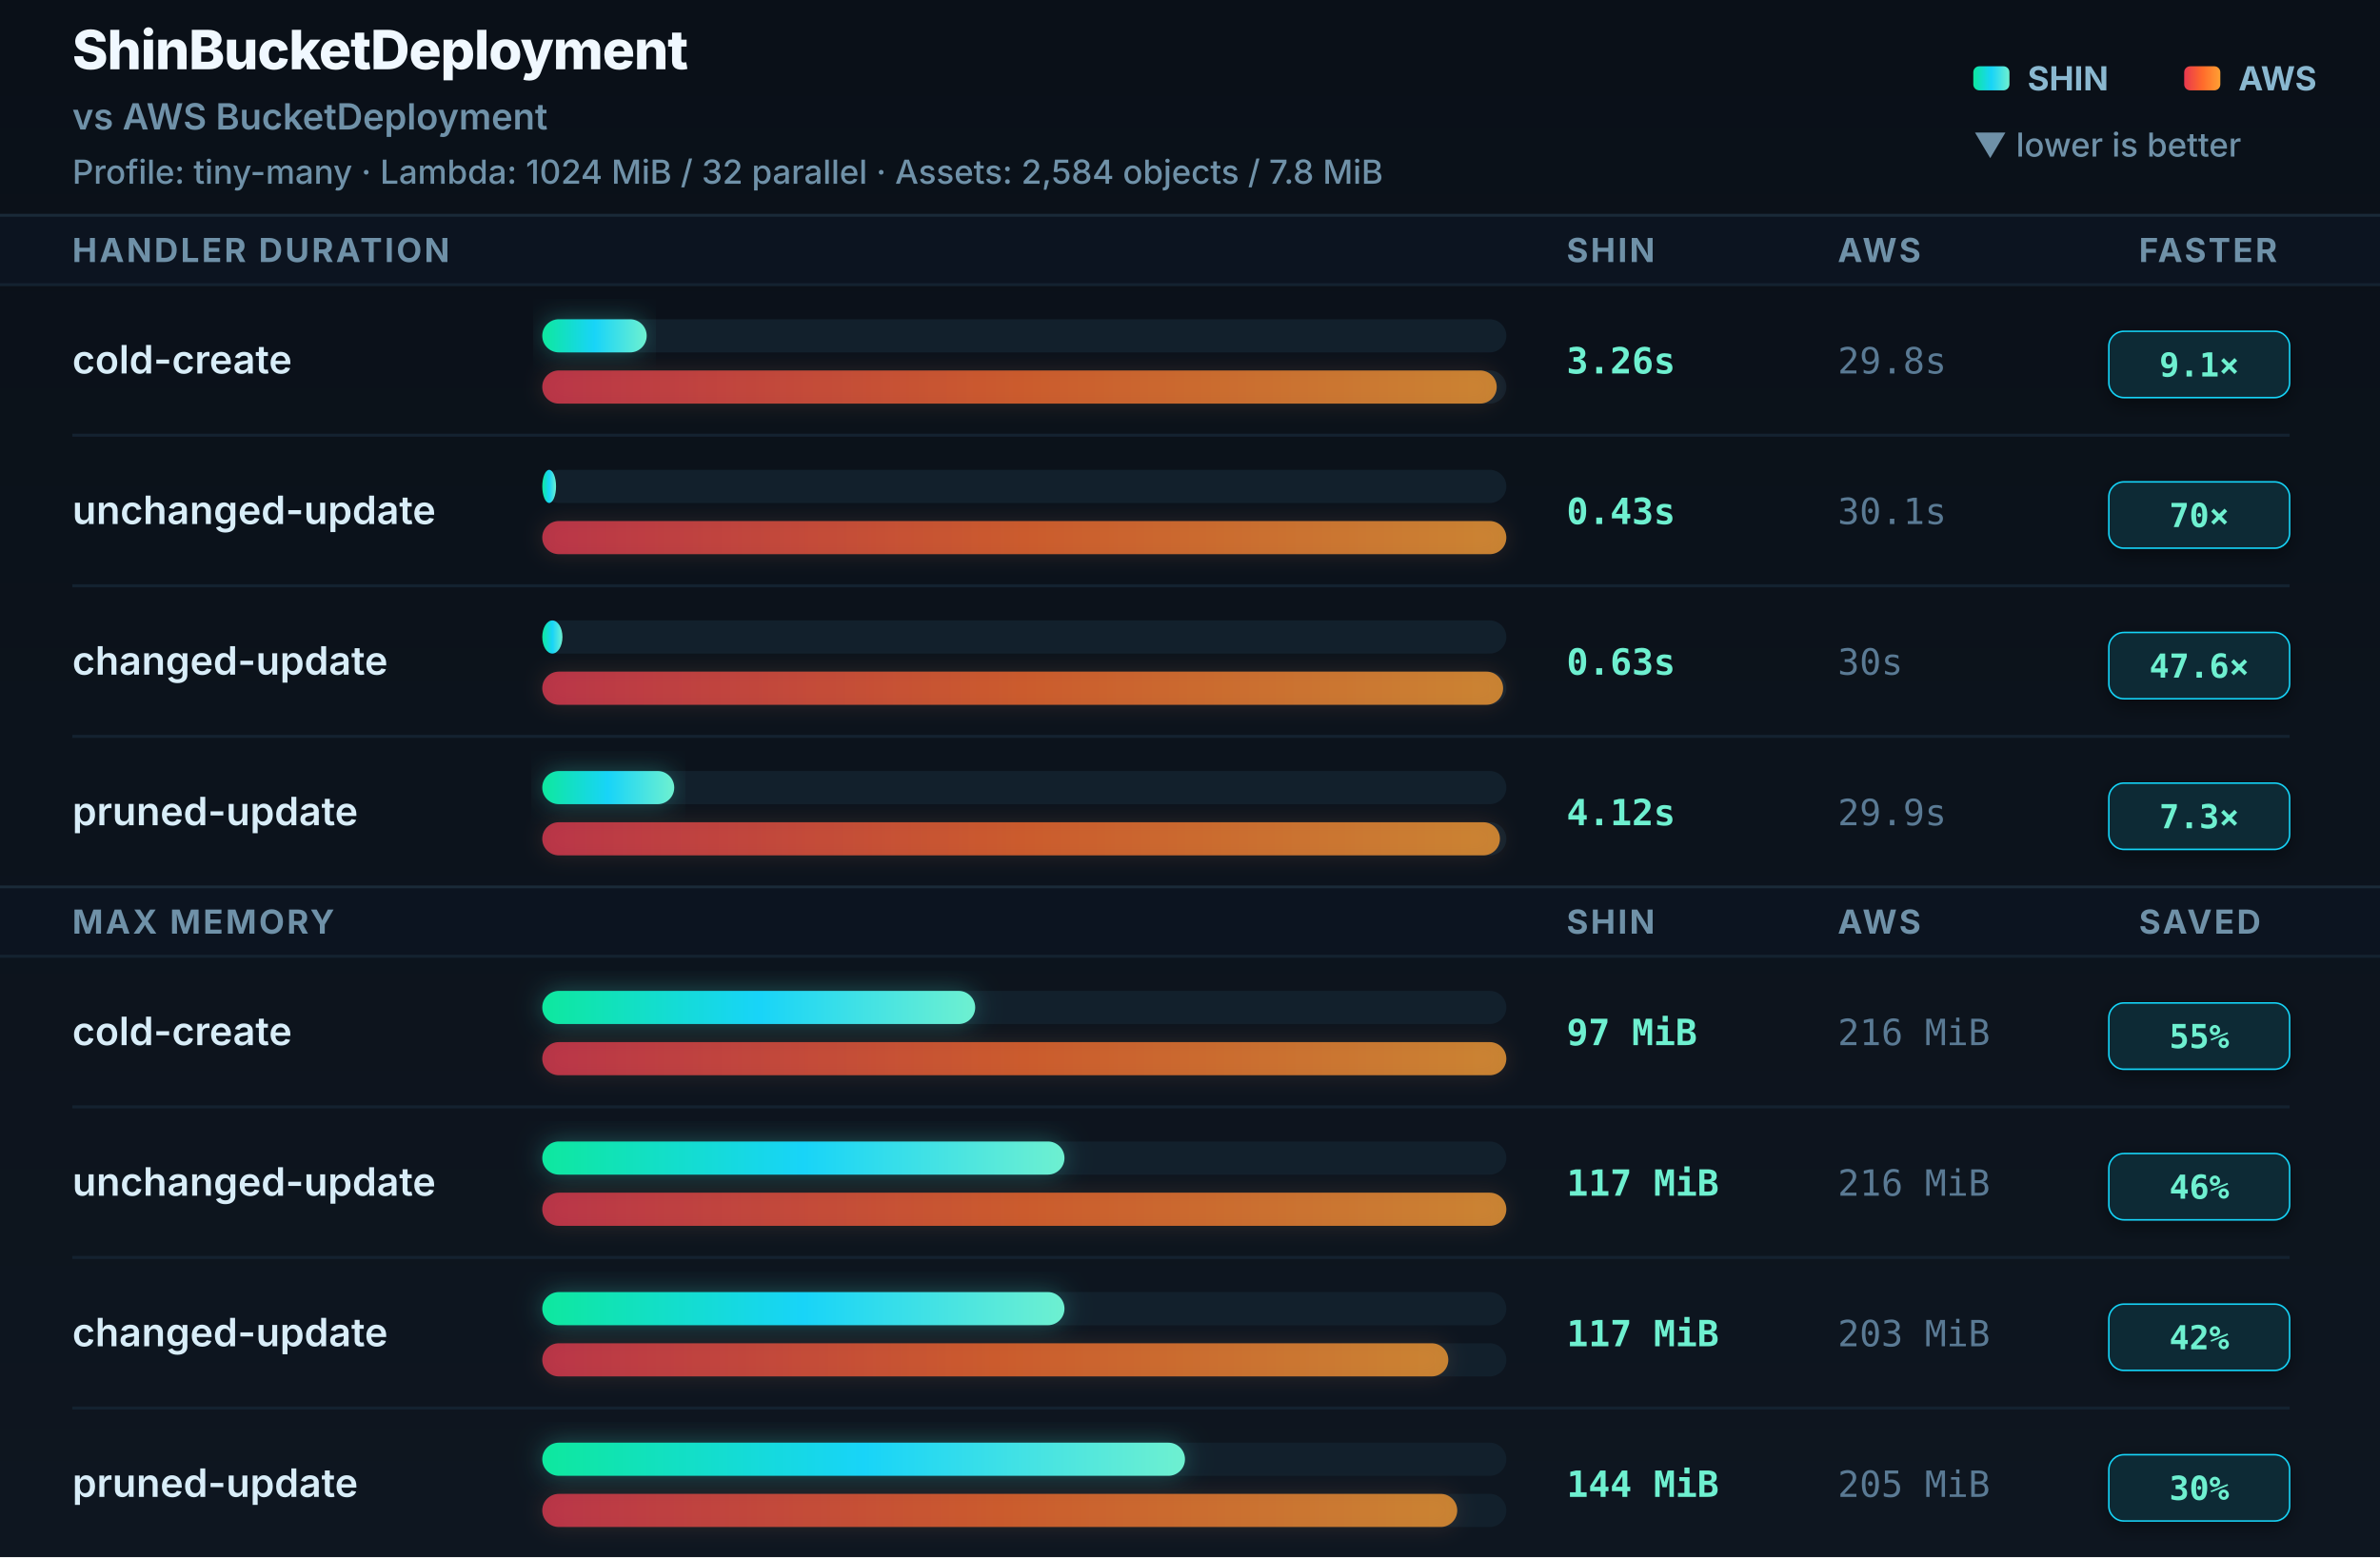
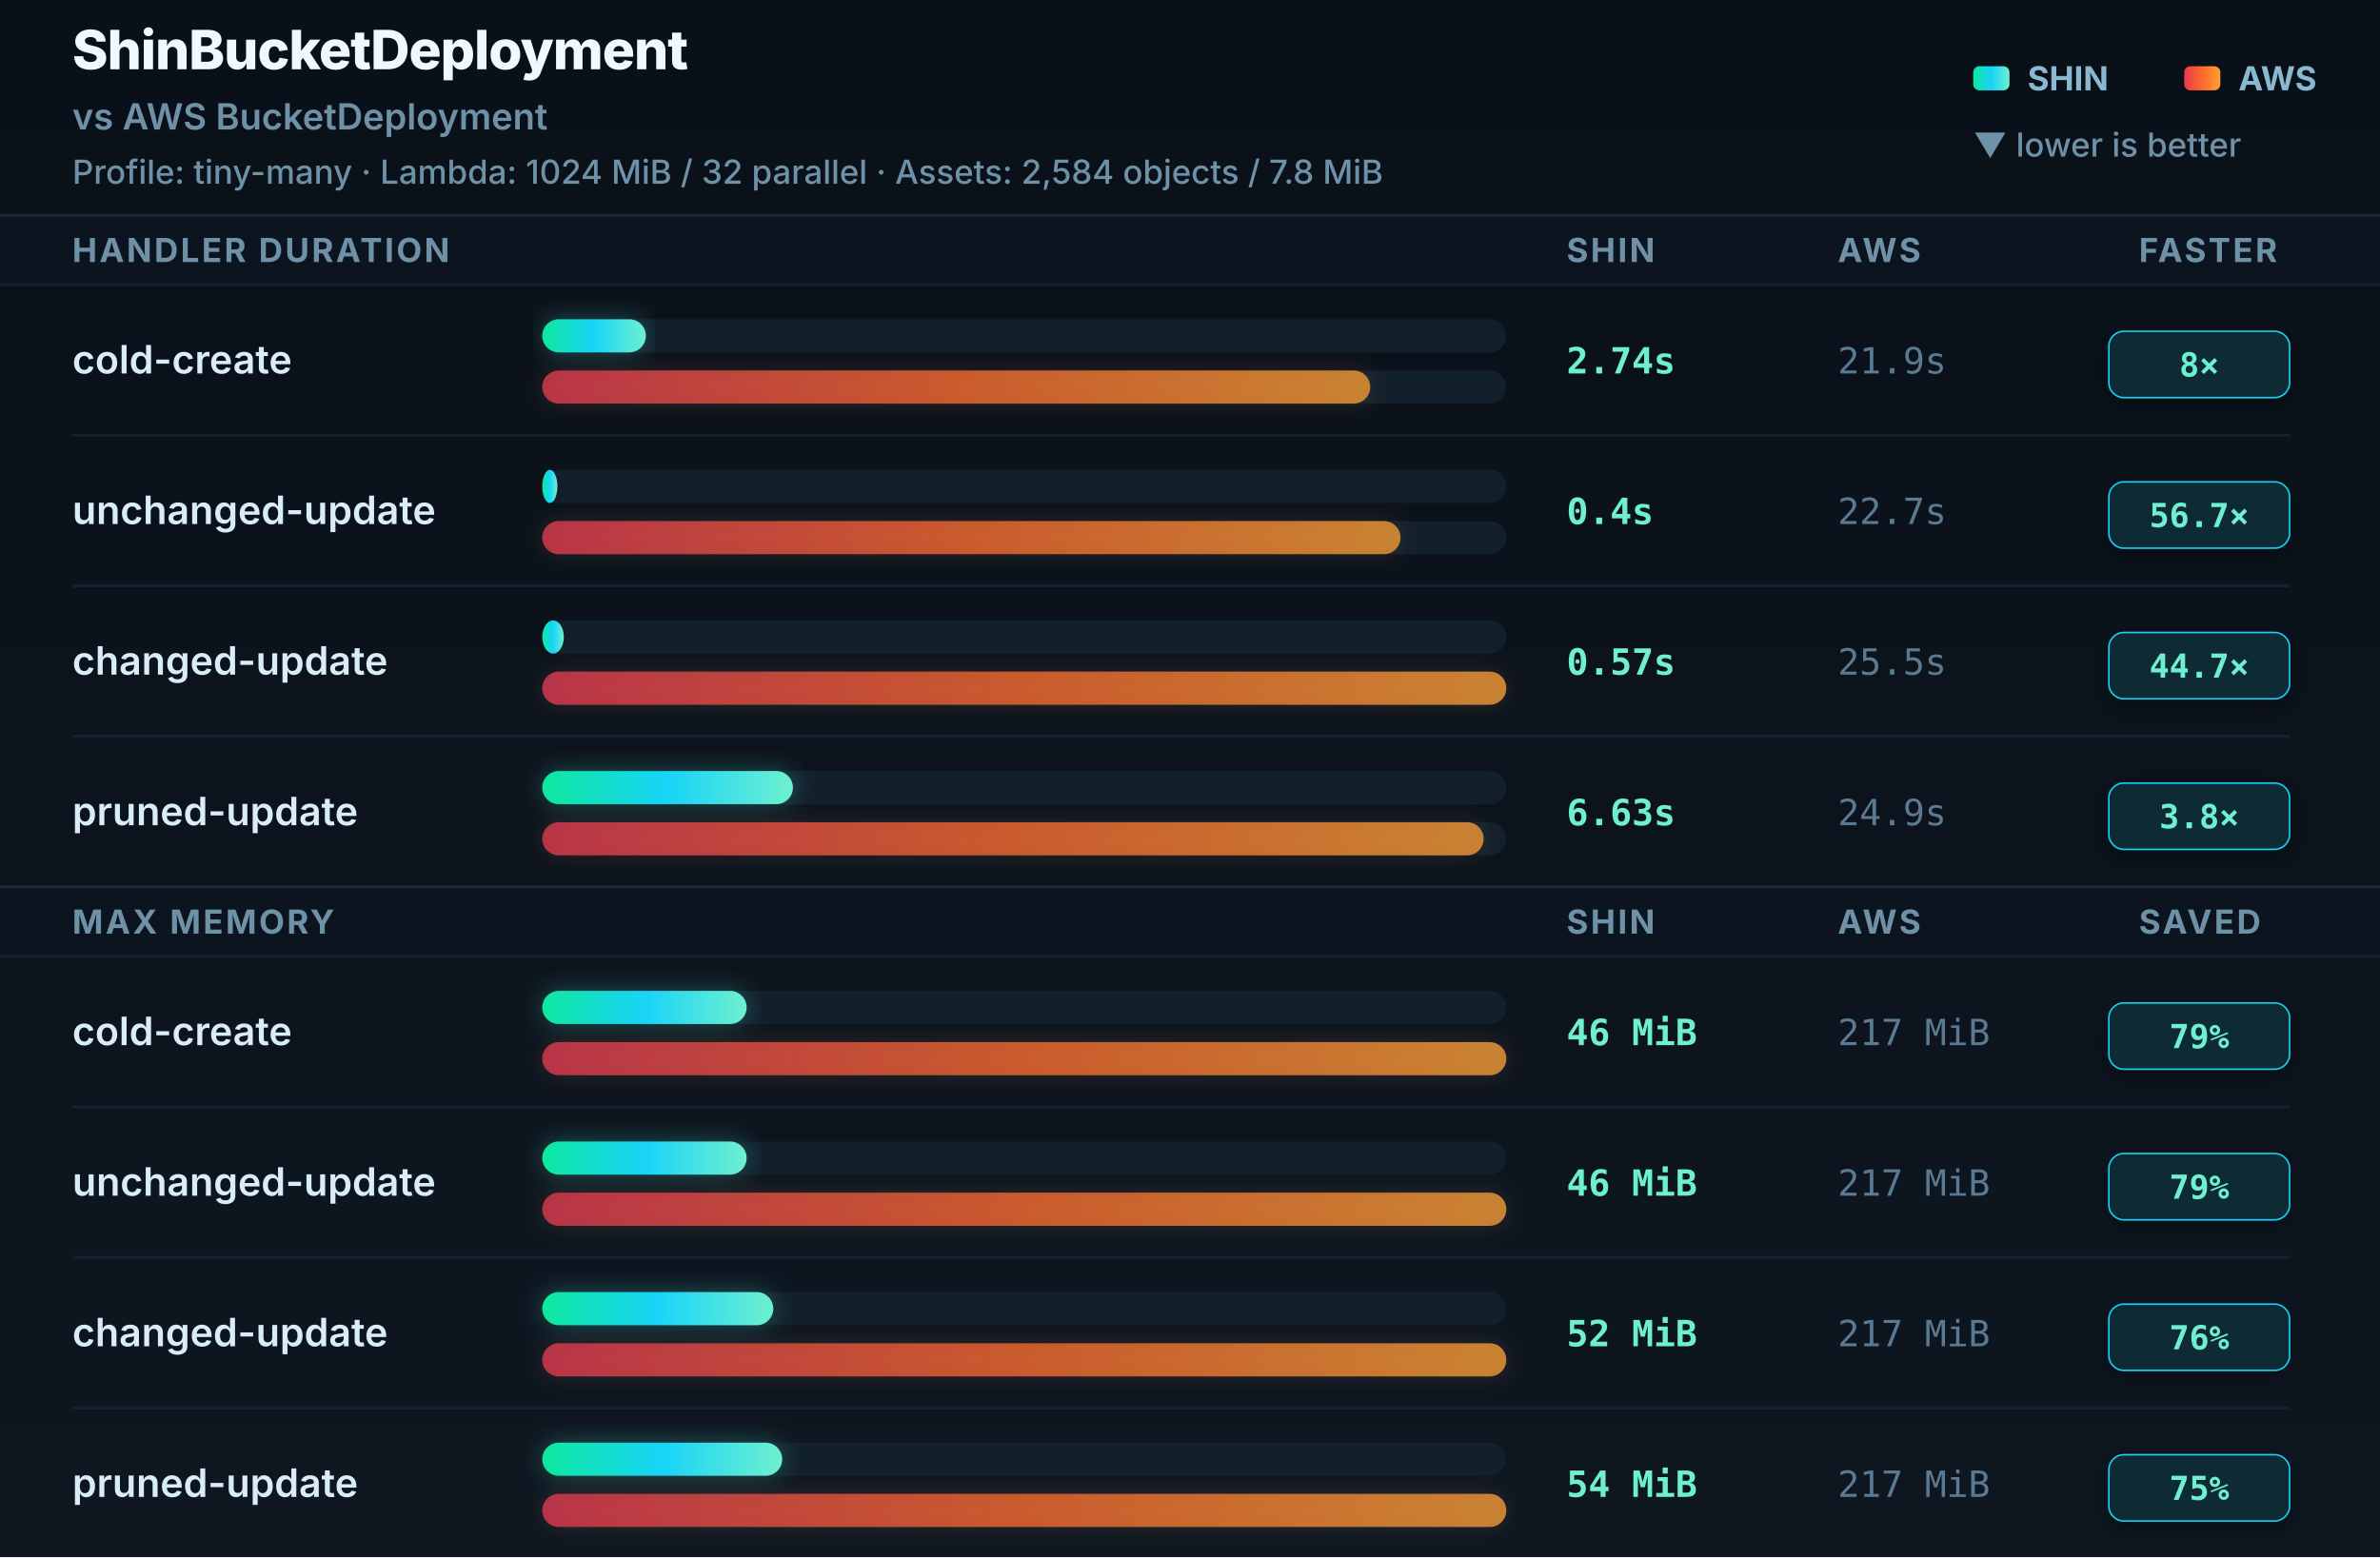
<svg xmlns="http://www.w3.org/2000/svg" width="790" height="517" viewBox="0 0 790 517" role="img" aria-labelledby="title desc">
  <defs>
    <linearGradient id="shin" x1="0" y1="0" x2="1" y2="0">
      <stop offset="0" stop-color="#0ee89e" />
      <stop offset="0.5" stop-color="#18d4f8" />
      <stop offset="1" stop-color="#6ef0d0" />
    </linearGradient>
    <linearGradient id="aws" x1="0" y1="0" x2="1" y2="0">
      <stop offset="0" stop-color="#e8384f" />
      <stop offset="0.5" stop-color="#ff6a2b" />
      <stop offset="1" stop-color="#ffa033" />
    </linearGradient>
    <linearGradient id="bgGrad" x1="0" y1="0" x2="0" y2="1">
      <stop offset="0" stop-color="#0a1018" />
      <stop offset="1" stop-color="#0e1620" />
    </linearGradient>
    <filter id="gS" x="-8%" y="-60%" width="116%" height="220%">
      <feGaussianBlur in="SourceGraphic" stdDeviation="4" />
      <feColorMatrix type="matrix" values="0 0 0 0 0.06 0 0 0 0 0.85 0 0 0 0 0.7 0 0 0 0.6 0" />
    </filter>
    <filter id="gA" x="-8%" y="-60%" width="116%" height="220%">
      <feGaussianBlur in="SourceGraphic" stdDeviation="3.5" />
      <feColorMatrix type="matrix" values="0 0 0 0 0.95 0 0 0 0 0.35 0 0 0 0 0.15 0 0 0 0.4 0" />
    </filter>
    <filter id="badgeShadow" x="-20%" y="-30%" width="140%" height="160%">
      <feDropShadow dx="0" dy="2" stdDeviation="3" flood-color="#000" flood-opacity="0.4" />
    </filter>
  </defs>
  <rect width="790" height="517" fill="url(#bgGrad)" />
  <text x="24" y="23" font-family="Inter, -apple-system, sans-serif" font-size="18" font-weight="800" fill="#f0f8ff" letter-spacing="-0.3">ShinBucketDeployment</text>
  <text x="24" y="43" font-family="Inter, -apple-system, sans-serif" font-size="12" font-weight="600" fill="#6f91a8">vs AWS BucketDeployment</text>
  <text x="24" y="61" font-family="Inter, -apple-system, sans-serif" font-size="11" font-weight="500" fill="#6f91a8">Profile: tiny-many · Lambda: 1024 MiB / 32 parallel · Assets: 2,584 objects / 7.8 MiB</text>
  <rect x="655" y="22" width="12" height="8" rx="2" fill="url(#shin)" />
  <text x="673" y="30" font-family="Inter, -apple-system, sans-serif" font-size="11" font-weight="700" fill="#8ab8d0">SHIN</text>
  <rect x="725" y="22" width="12" height="8" rx="2" fill="url(#aws)" />
  <text x="743" y="30" font-family="Inter, -apple-system, sans-serif" font-size="11" font-weight="700" fill="#8ab8d0">AWS</text>
  <text x="655" y="52" font-family="Inter, -apple-system, sans-serif" font-size="11" font-weight="500" fill="#6f91a8">▼ lower is better</text>
  <rect x="0" y="71" width="790" height="1" fill="#1a2a38" />
  <rect y="72" width="790" height="22" fill="#0c1420" />
  <text x="24" y="87" font-family="Inter, -apple-system, sans-serif" font-size="11" font-weight="700" fill="#6f91a8" letter-spacing="0.8">HANDLER DURATION</text>
  <text x="520" y="87" font-family="Inter, -apple-system, sans-serif" font-size="11" font-weight="700" fill="#6f91a8" letter-spacing="0.8">SHIN</text>
  <text x="610" y="87" font-family="Inter, -apple-system, sans-serif" font-size="11" font-weight="700" fill="#6f91a8" letter-spacing="0.8">AWS</text>
  <text x="710" y="87" font-family="Inter, -apple-system, sans-serif" font-size="11" font-weight="700" fill="#6f91a8" letter-spacing="0.8">FASTER</text>
  <rect x="0" y="94" width="790" height="1" fill="#142230" />
  <text x="24" y="124" font-family="Inter, -apple-system, sans-serif" font-size="13" font-weight="600" fill="#d8edf8">cold-create</text>
  <rect x="180" y="106" width="320" height="11" rx="5.5" fill="#12202c" />
-   <rect x="180" y="106" width="34.658" height="11" rx="5.5" fill="url(#shin)" filter="url(#gS)" opacity="0.5" />
-   <rect x="180" y="106" width="34.658" height="11" rx="5.5" fill="url(#shin)" />
+   <rect x="180" y="106" width="34.384" height="11" rx="5.5" fill="url(#shin)" filter="url(#gS)" opacity="0.5" />
+   <rect x="180" y="106" width="34.384" height="11" rx="5.5" fill="url(#shin)" />
  <rect x="180" y="123" width="320" height="11" rx="5.5" fill="#12202c" />
-   <rect x="180" y="123" width="316.811" height="11" rx="5.5" fill="url(#aws)" filter="url(#gA)" opacity="0.35" />
-   <rect x="180" y="123" width="316.811" height="11" rx="5.5" fill="url(#aws)" opacity="0.75" />
-   <text x="520" y="124" font-family="JetBrains Mono, monospace" font-size="12" font-weight="700" fill="#6ef0d0">3.26s</text>
-   <text x="610" y="124" font-family="JetBrains Mono, monospace" font-size="12" font-weight="400" fill="#5a7a94">29.8s</text>
+   <rect x="180" y="123" width="274.824" height="11" rx="5.5" fill="url(#aws)" filter="url(#gA)" opacity="0.35" />
+   <rect x="180" y="123" width="274.824" height="11" rx="5.5" fill="url(#aws)" opacity="0.75" />
+   <text x="520" y="124" font-family="JetBrains Mono, monospace" font-size="12" font-weight="700" fill="#6ef0d0">2.74s</text>
+   <text x="610" y="124" font-family="JetBrains Mono, monospace" font-size="12" font-weight="400" fill="#5a7a94">21.9s</text>
  <rect x="700" y="110" width="60" height="22" rx="5" fill="#082b35" stroke="#18d4f8" stroke-width="0.5" filter="url(#badgeShadow)" />
-   <text x="730" y="125" text-anchor="middle" font-family="JetBrains Mono, monospace" font-size="11" font-weight="800" fill="#6ef0d0">9.1×</text>
+   <text x="730" y="125" text-anchor="middle" font-family="JetBrains Mono, monospace" font-size="11" font-weight="800" fill="#6ef0d0">8×</text>
  <rect x="24" y="144" width="736" height="1" fill="#142230" />
  <text x="24" y="174" font-family="Inter, -apple-system, sans-serif" font-size="13" font-weight="600" fill="#d8edf8">unchanged-update</text>
  <rect x="180" y="156" width="320" height="11" rx="5.5" fill="#12202c" />
-   <rect x="180" y="156" width="4.571" height="11" rx="5.5" fill="url(#shin)" />
+   <rect x="180" y="156" width="5.02" height="11" rx="5.5" fill="url(#shin)" />
  <rect x="180" y="173" width="320" height="11" rx="5.5" fill="#12202c" />
-   <rect x="180" y="173" width="320" height="11" rx="5.5" fill="url(#aws)" filter="url(#gA)" opacity="0.35" />
-   <rect x="180" y="173" width="320" height="11" rx="5.5" fill="url(#aws)" opacity="0.75" />
-   <text x="520" y="174" font-family="JetBrains Mono, monospace" font-size="12" font-weight="700" fill="#6ef0d0">0.43s</text>
-   <text x="610" y="174" font-family="JetBrains Mono, monospace" font-size="12" font-weight="400" fill="#5a7a94">30.1s</text>
+   <rect x="180" y="173" width="284.863" height="11" rx="5.5" fill="url(#aws)" filter="url(#gA)" opacity="0.35" />
+   <rect x="180" y="173" width="284.863" height="11" rx="5.5" fill="url(#aws)" opacity="0.75" />
+   <text x="520" y="174" font-family="JetBrains Mono, monospace" font-size="12" font-weight="700" fill="#6ef0d0">0.4s</text>
+   <text x="610" y="174" font-family="JetBrains Mono, monospace" font-size="12" font-weight="400" fill="#5a7a94">22.7s</text>
  <rect x="700" y="160" width="60" height="22" rx="5" fill="#082b35" stroke="#18d4f8" stroke-width="0.5" filter="url(#badgeShadow)" />
-   <text x="730" y="175" text-anchor="middle" font-family="JetBrains Mono, monospace" font-size="11" font-weight="800" fill="#6ef0d0">70×</text>
+   <text x="730" y="175" text-anchor="middle" font-family="JetBrains Mono, monospace" font-size="11" font-weight="800" fill="#6ef0d0">56.7×</text>
  <rect x="24" y="194" width="736" height="1" fill="#142230" />
  <text x="24" y="224" font-family="Inter, -apple-system, sans-serif" font-size="13" font-weight="600" fill="#d8edf8">changed-update</text>
  <rect x="180" y="206" width="320" height="11" rx="5.5" fill="#12202c" />
-   <rect x="180" y="206" width="6.698" height="11" rx="5.5" fill="url(#shin)" />
+   <rect x="180" y="206" width="7.153" height="11" rx="5.5" fill="url(#shin)" />
  <rect x="180" y="223" width="320" height="11" rx="5.5" fill="#12202c" />
-   <rect x="180" y="223" width="318.937" height="11" rx="5.5" fill="url(#aws)" filter="url(#gA)" opacity="0.35" />
-   <rect x="180" y="223" width="318.937" height="11" rx="5.5" fill="url(#aws)" opacity="0.75" />
-   <text x="520" y="224" font-family="JetBrains Mono, monospace" font-size="12" font-weight="700" fill="#6ef0d0">0.63s</text>
-   <text x="610" y="224" font-family="JetBrains Mono, monospace" font-size="12" font-weight="400" fill="#5a7a94">30s</text>
+   <rect x="180" y="223" width="320" height="11" rx="5.5" fill="url(#aws)" filter="url(#gA)" opacity="0.35" />
+   <rect x="180" y="223" width="320" height="11" rx="5.5" fill="url(#aws)" opacity="0.75" />
+   <text x="520" y="224" font-family="JetBrains Mono, monospace" font-size="12" font-weight="700" fill="#6ef0d0">0.57s</text>
+   <text x="610" y="224" font-family="JetBrains Mono, monospace" font-size="12" font-weight="400" fill="#5a7a94">25.5s</text>
  <rect x="700" y="210" width="60" height="22" rx="5" fill="#082b35" stroke="#18d4f8" stroke-width="0.5" filter="url(#badgeShadow)" />
-   <text x="730" y="225" text-anchor="middle" font-family="JetBrains Mono, monospace" font-size="11" font-weight="800" fill="#6ef0d0">47.6×</text>
+   <text x="730" y="225" text-anchor="middle" font-family="JetBrains Mono, monospace" font-size="11" font-weight="800" fill="#6ef0d0">44.7×</text>
  <rect x="24" y="244" width="736" height="1" fill="#142230" />
  <text x="24" y="274" font-family="Inter, -apple-system, sans-serif" font-size="13" font-weight="600" fill="#d8edf8">pruned-update</text>
  <rect x="180" y="256" width="320" height="11" rx="5.5" fill="#12202c" />
-   <rect x="180" y="256" width="43.801" height="11" rx="5.5" fill="url(#shin)" filter="url(#gS)" opacity="0.5" />
-   <rect x="180" y="256" width="43.801" height="11" rx="5.5" fill="url(#shin)" />
+   <rect x="180" y="256" width="83.2" height="11" rx="5.5" fill="url(#shin)" filter="url(#gS)" opacity="0.5" />
+   <rect x="180" y="256" width="83.2" height="11" rx="5.5" fill="url(#shin)" />
  <rect x="180" y="273" width="320" height="11" rx="5.5" fill="#12202c" />
-   <rect x="180" y="273" width="317.874" height="11" rx="5.5" fill="url(#aws)" filter="url(#gA)" opacity="0.35" />
-   <rect x="180" y="273" width="317.874" height="11" rx="5.5" fill="url(#aws)" opacity="0.75" />
-   <text x="520" y="274" font-family="JetBrains Mono, monospace" font-size="12" font-weight="700" fill="#6ef0d0">4.12s</text>
-   <text x="610" y="274" font-family="JetBrains Mono, monospace" font-size="12" font-weight="400" fill="#5a7a94">29.9s</text>
+   <rect x="180" y="273" width="312.471" height="11" rx="5.5" fill="url(#aws)" filter="url(#gA)" opacity="0.35" />
+   <rect x="180" y="273" width="312.471" height="11" rx="5.5" fill="url(#aws)" opacity="0.75" />
+   <text x="520" y="274" font-family="JetBrains Mono, monospace" font-size="12" font-weight="700" fill="#6ef0d0">6.63s</text>
+   <text x="610" y="274" font-family="JetBrains Mono, monospace" font-size="12" font-weight="400" fill="#5a7a94">24.9s</text>
  <rect x="700" y="260" width="60" height="22" rx="5" fill="#082b35" stroke="#18d4f8" stroke-width="0.5" filter="url(#badgeShadow)" />
-   <text x="730" y="275" text-anchor="middle" font-family="JetBrains Mono, monospace" font-size="11" font-weight="800" fill="#6ef0d0">7.3×</text>
+   <text x="730" y="275" text-anchor="middle" font-family="JetBrains Mono, monospace" font-size="11" font-weight="800" fill="#6ef0d0">3.8×</text>
  <rect x="0" y="294" width="790" height="1" fill="#1a2a38" />
  <rect y="295" width="790" height="22" fill="#0c1420" />
  <text x="24" y="310" font-family="Inter, -apple-system, sans-serif" font-size="11" font-weight="700" fill="#6f91a8" letter-spacing="0.8">MAX MEMORY</text>
  <text x="520" y="310" font-family="Inter, -apple-system, sans-serif" font-size="11" font-weight="700" fill="#6f91a8" letter-spacing="0.8">SHIN</text>
  <text x="610" y="310" font-family="Inter, -apple-system, sans-serif" font-size="11" font-weight="700" fill="#6f91a8" letter-spacing="0.8">AWS</text>
  <text x="710" y="310" font-family="Inter, -apple-system, sans-serif" font-size="11" font-weight="700" fill="#6f91a8" letter-spacing="0.8">SAVED</text>
  <rect x="0" y="317" width="790" height="1" fill="#142230" />
  <text x="24" y="347" font-family="Inter, -apple-system, sans-serif" font-size="13" font-weight="600" fill="#d8edf8">cold-create</text>
  <rect x="180" y="329" width="320" height="11" rx="5.5" fill="#12202c" />
-   <rect x="180" y="329" width="143.704" height="11" rx="5.5" fill="url(#shin)" filter="url(#gS)" opacity="0.5" />
-   <rect x="180" y="329" width="143.704" height="11" rx="5.5" fill="url(#shin)" />
+   <rect x="180" y="329" width="67.834" height="11" rx="5.5" fill="url(#shin)" filter="url(#gS)" opacity="0.5" />
+   <rect x="180" y="329" width="67.834" height="11" rx="5.5" fill="url(#shin)" />
  <rect x="180" y="346" width="320" height="11" rx="5.5" fill="#12202c" />
  <rect x="180" y="346" width="320" height="11" rx="5.5" fill="url(#aws)" filter="url(#gA)" opacity="0.35" />
  <rect x="180" y="346" width="320" height="11" rx="5.5" fill="url(#aws)" opacity="0.75" />
-   <text x="520" y="347" font-family="JetBrains Mono, monospace" font-size="12" font-weight="700" fill="#6ef0d0">97 MiB</text>
-   <text x="610" y="347" font-family="JetBrains Mono, monospace" font-size="12" font-weight="400" fill="#5a7a94">216 MiB</text>
+   <text x="520" y="347" font-family="JetBrains Mono, monospace" font-size="12" font-weight="700" fill="#6ef0d0">46 MiB</text>
+   <text x="610" y="347" font-family="JetBrains Mono, monospace" font-size="12" font-weight="400" fill="#5a7a94">217 MiB</text>
  <rect x="700" y="333" width="60" height="22" rx="5" fill="#082b35" stroke="#18d4f8" stroke-width="0.5" filter="url(#badgeShadow)" />
-   <text x="730" y="348" text-anchor="middle" font-family="JetBrains Mono, monospace" font-size="11" font-weight="800" fill="#6ef0d0">55%</text>
+   <text x="730" y="348" text-anchor="middle" font-family="JetBrains Mono, monospace" font-size="11" font-weight="800" fill="#6ef0d0">79%</text>
  <rect x="24" y="367" width="736" height="1" fill="#142230" />
  <text x="24" y="397" font-family="Inter, -apple-system, sans-serif" font-size="13" font-weight="600" fill="#d8edf8">unchanged-update</text>
  <rect x="180" y="379" width="320" height="11" rx="5.5" fill="#12202c" />
-   <rect x="180" y="379" width="173.333" height="11" rx="5.5" fill="url(#shin)" filter="url(#gS)" opacity="0.5" />
-   <rect x="180" y="379" width="173.333" height="11" rx="5.5" fill="url(#shin)" />
+   <rect x="180" y="379" width="67.834" height="11" rx="5.5" fill="url(#shin)" filter="url(#gS)" opacity="0.5" />
+   <rect x="180" y="379" width="67.834" height="11" rx="5.5" fill="url(#shin)" />
  <rect x="180" y="396" width="320" height="11" rx="5.5" fill="#12202c" />
  <rect x="180" y="396" width="320" height="11" rx="5.5" fill="url(#aws)" filter="url(#gA)" opacity="0.35" />
  <rect x="180" y="396" width="320" height="11" rx="5.5" fill="url(#aws)" opacity="0.75" />
-   <text x="520" y="397" font-family="JetBrains Mono, monospace" font-size="12" font-weight="700" fill="#6ef0d0">117 MiB</text>
-   <text x="610" y="397" font-family="JetBrains Mono, monospace" font-size="12" font-weight="400" fill="#5a7a94">216 MiB</text>
+   <text x="520" y="397" font-family="JetBrains Mono, monospace" font-size="12" font-weight="700" fill="#6ef0d0">46 MiB</text>
+   <text x="610" y="397" font-family="JetBrains Mono, monospace" font-size="12" font-weight="400" fill="#5a7a94">217 MiB</text>
  <rect x="700" y="383" width="60" height="22" rx="5" fill="#082b35" stroke="#18d4f8" stroke-width="0.5" filter="url(#badgeShadow)" />
-   <text x="730" y="398" text-anchor="middle" font-family="JetBrains Mono, monospace" font-size="11" font-weight="800" fill="#6ef0d0">46%</text>
+   <text x="730" y="398" text-anchor="middle" font-family="JetBrains Mono, monospace" font-size="11" font-weight="800" fill="#6ef0d0">79%</text>
  <rect x="24" y="417" width="736" height="1" fill="#142230" />
  <text x="24" y="447" font-family="Inter, -apple-system, sans-serif" font-size="13" font-weight="600" fill="#d8edf8">changed-update</text>
  <rect x="180" y="429" width="320" height="11" rx="5.5" fill="#12202c" />
-   <rect x="180" y="429" width="173.333" height="11" rx="5.5" fill="url(#shin)" filter="url(#gS)" opacity="0.5" />
-   <rect x="180" y="429" width="173.333" height="11" rx="5.5" fill="url(#shin)" />
+   <rect x="180" y="429" width="76.682" height="11" rx="5.5" fill="url(#shin)" filter="url(#gS)" opacity="0.5" />
+   <rect x="180" y="429" width="76.682" height="11" rx="5.5" fill="url(#shin)" />
  <rect x="180" y="446" width="320" height="11" rx="5.5" fill="#12202c" />
-   <rect x="180" y="446" width="300.741" height="11" rx="5.5" fill="url(#aws)" filter="url(#gA)" opacity="0.35" />
-   <rect x="180" y="446" width="300.741" height="11" rx="5.5" fill="url(#aws)" opacity="0.75" />
-   <text x="520" y="447" font-family="JetBrains Mono, monospace" font-size="12" font-weight="700" fill="#6ef0d0">117 MiB</text>
-   <text x="610" y="447" font-family="JetBrains Mono, monospace" font-size="12" font-weight="400" fill="#5a7a94">203 MiB</text>
+   <rect x="180" y="446" width="320" height="11" rx="5.5" fill="url(#aws)" filter="url(#gA)" opacity="0.35" />
+   <rect x="180" y="446" width="320" height="11" rx="5.5" fill="url(#aws)" opacity="0.75" />
+   <text x="520" y="447" font-family="JetBrains Mono, monospace" font-size="12" font-weight="700" fill="#6ef0d0">52 MiB</text>
+   <text x="610" y="447" font-family="JetBrains Mono, monospace" font-size="12" font-weight="400" fill="#5a7a94">217 MiB</text>
  <rect x="700" y="433" width="60" height="22" rx="5" fill="#082b35" stroke="#18d4f8" stroke-width="0.5" filter="url(#badgeShadow)" />
-   <text x="730" y="448" text-anchor="middle" font-family="JetBrains Mono, monospace" font-size="11" font-weight="800" fill="#6ef0d0">42%</text>
+   <text x="730" y="448" text-anchor="middle" font-family="JetBrains Mono, monospace" font-size="11" font-weight="800" fill="#6ef0d0">76%</text>
  <rect x="24" y="467" width="736" height="1" fill="#142230" />
  <text x="24" y="497" font-family="Inter, -apple-system, sans-serif" font-size="13" font-weight="600" fill="#d8edf8">pruned-update</text>
  <rect x="180" y="479" width="320" height="11" rx="5.5" fill="#12202c" />
-   <rect x="180" y="479" width="213.333" height="11" rx="5.5" fill="url(#shin)" filter="url(#gS)" opacity="0.5" />
-   <rect x="180" y="479" width="213.333" height="11" rx="5.5" fill="url(#shin)" />
+   <rect x="180" y="479" width="79.631" height="11" rx="5.5" fill="url(#shin)" filter="url(#gS)" opacity="0.5" />
+   <rect x="180" y="479" width="79.631" height="11" rx="5.5" fill="url(#shin)" />
  <rect x="180" y="496" width="320" height="11" rx="5.5" fill="#12202c" />
-   <rect x="180" y="496" width="303.704" height="11" rx="5.5" fill="url(#aws)" filter="url(#gA)" opacity="0.35" />
-   <rect x="180" y="496" width="303.704" height="11" rx="5.5" fill="url(#aws)" opacity="0.75" />
-   <text x="520" y="497" font-family="JetBrains Mono, monospace" font-size="12" font-weight="700" fill="#6ef0d0">144 MiB</text>
-   <text x="610" y="497" font-family="JetBrains Mono, monospace" font-size="12" font-weight="400" fill="#5a7a94">205 MiB</text>
+   <rect x="180" y="496" width="320" height="11" rx="5.5" fill="url(#aws)" filter="url(#gA)" opacity="0.35" />
+   <rect x="180" y="496" width="320" height="11" rx="5.5" fill="url(#aws)" opacity="0.75" />
+   <text x="520" y="497" font-family="JetBrains Mono, monospace" font-size="12" font-weight="700" fill="#6ef0d0">54 MiB</text>
+   <text x="610" y="497" font-family="JetBrains Mono, monospace" font-size="12" font-weight="400" fill="#5a7a94">217 MiB</text>
  <rect x="700" y="483" width="60" height="22" rx="5" fill="#082b35" stroke="#18d4f8" stroke-width="0.5" filter="url(#badgeShadow)" />
-   <text x="730" y="498" text-anchor="middle" font-family="JetBrains Mono, monospace" font-size="11" font-weight="800" fill="#6ef0d0">30%</text>
+   <text x="730" y="498" text-anchor="middle" font-family="JetBrains Mono, monospace" font-size="11" font-weight="800" fill="#6ef0d0">75%</text>
</svg>
